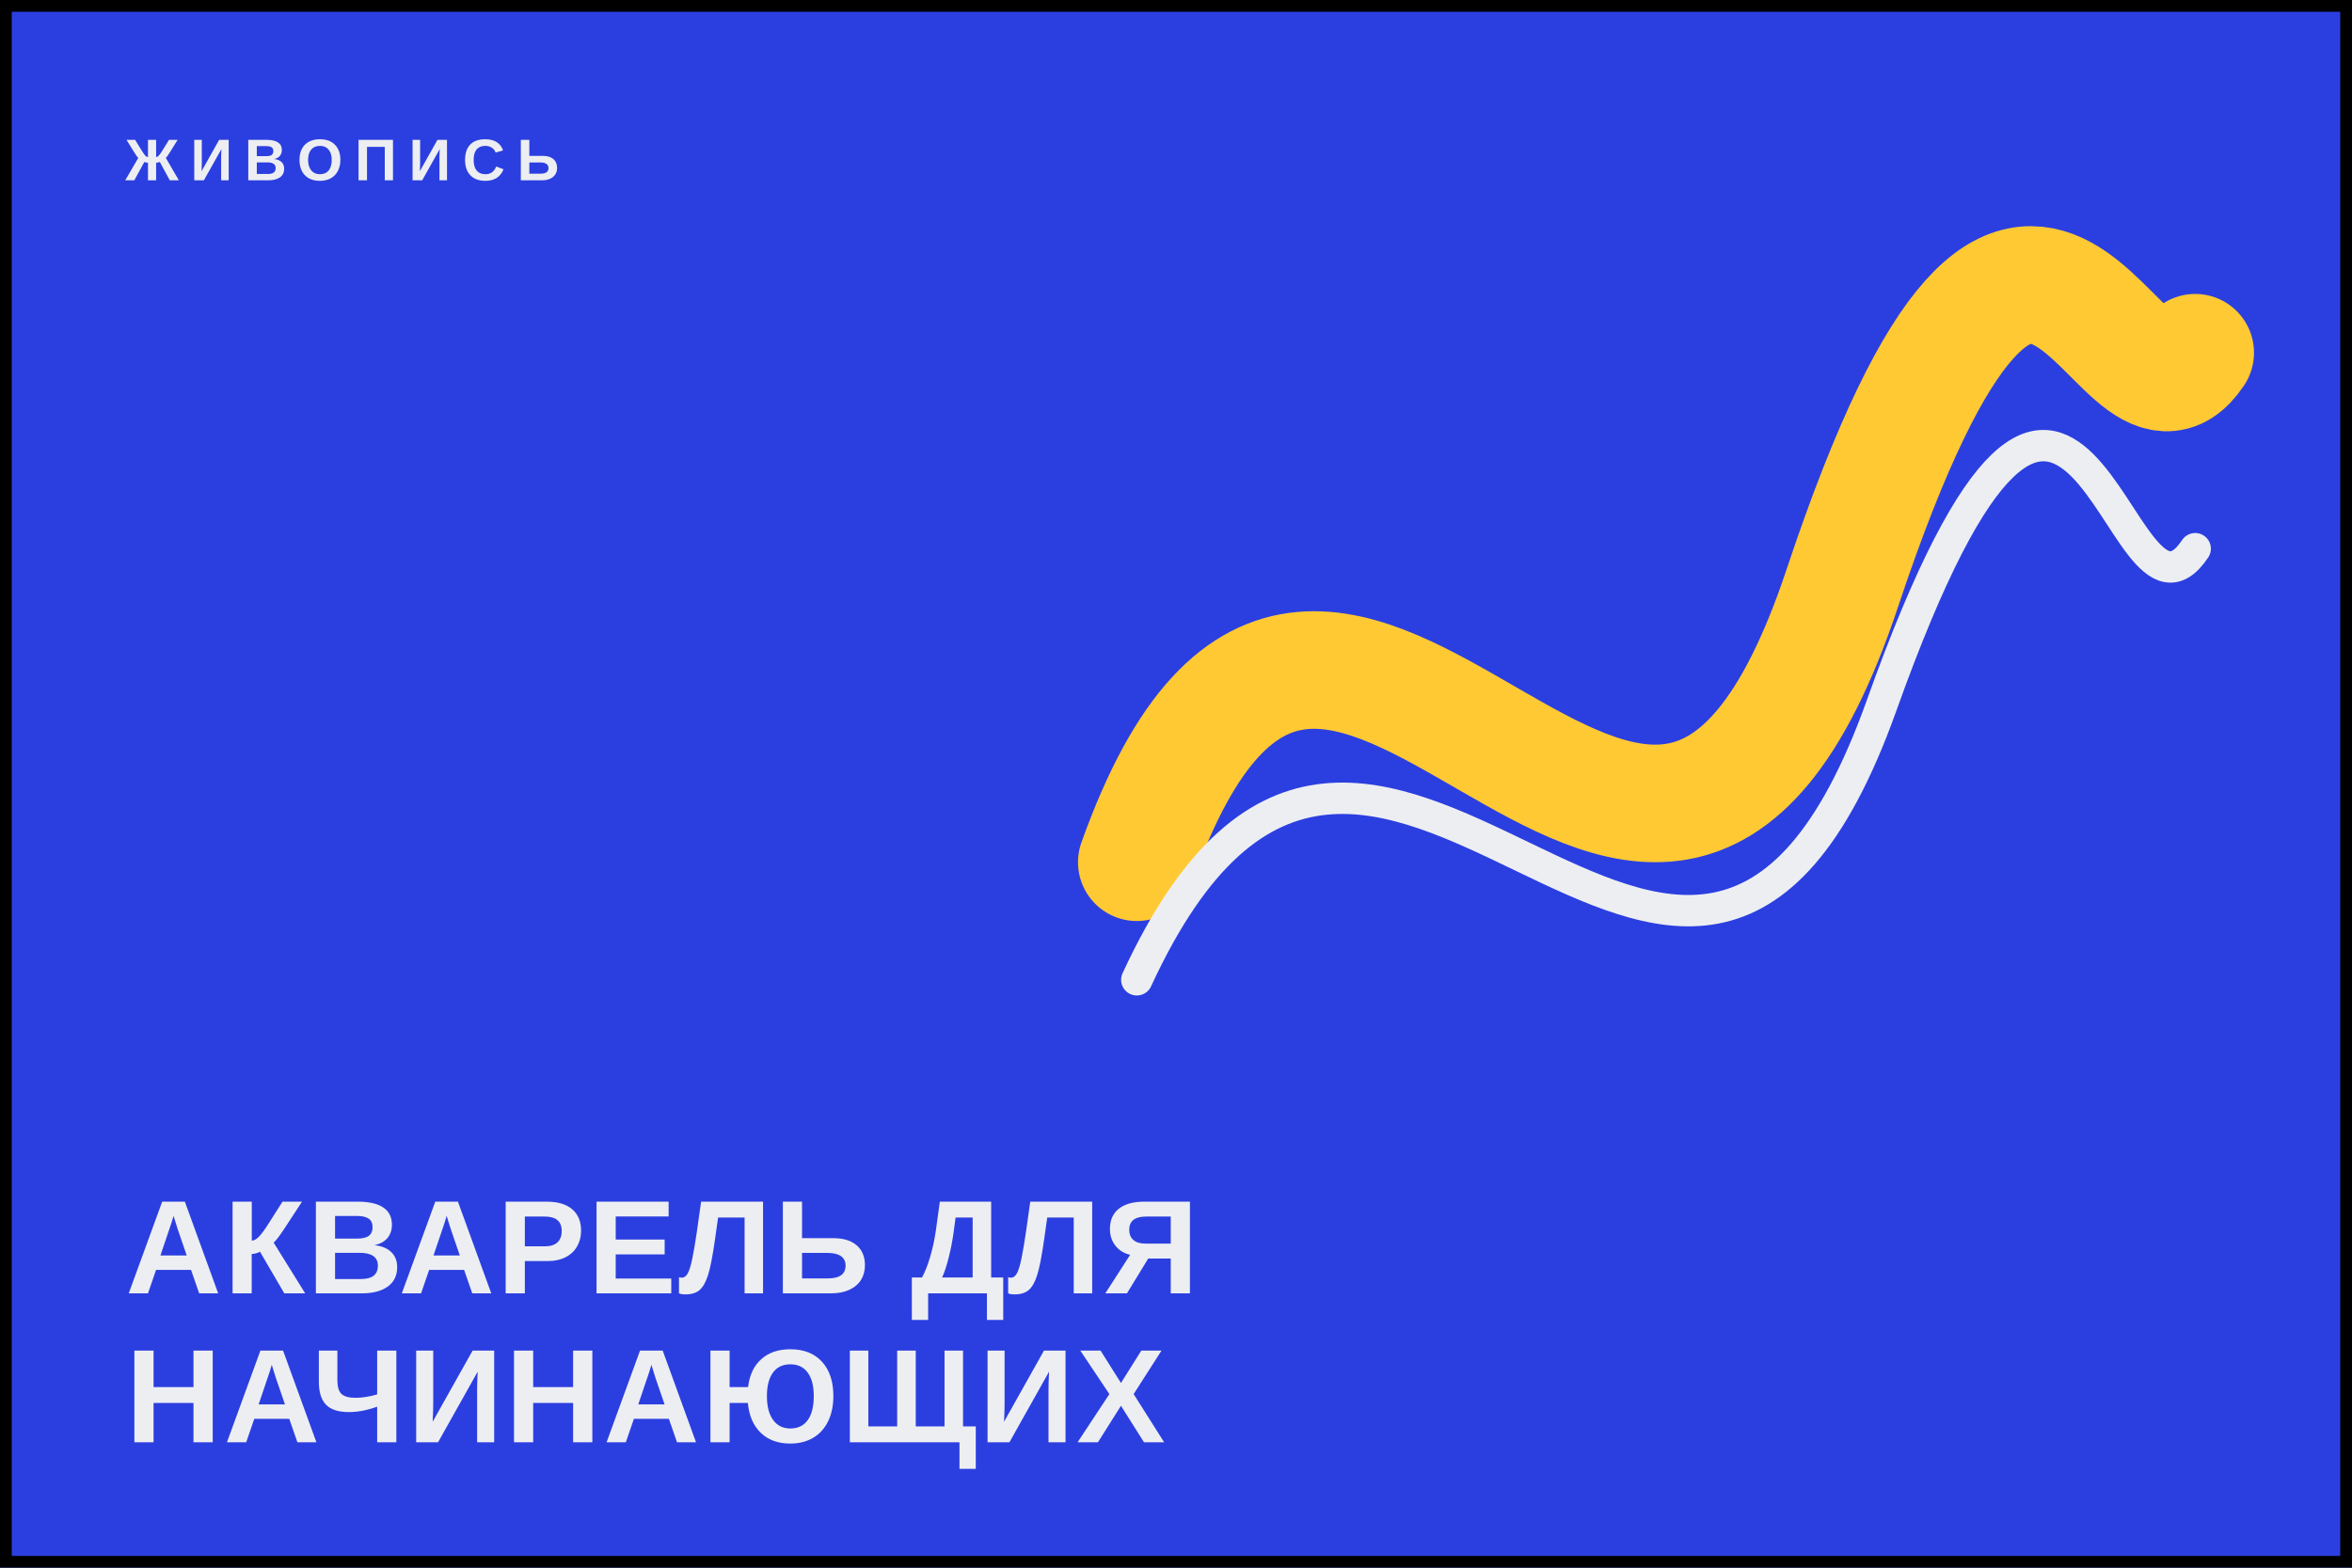
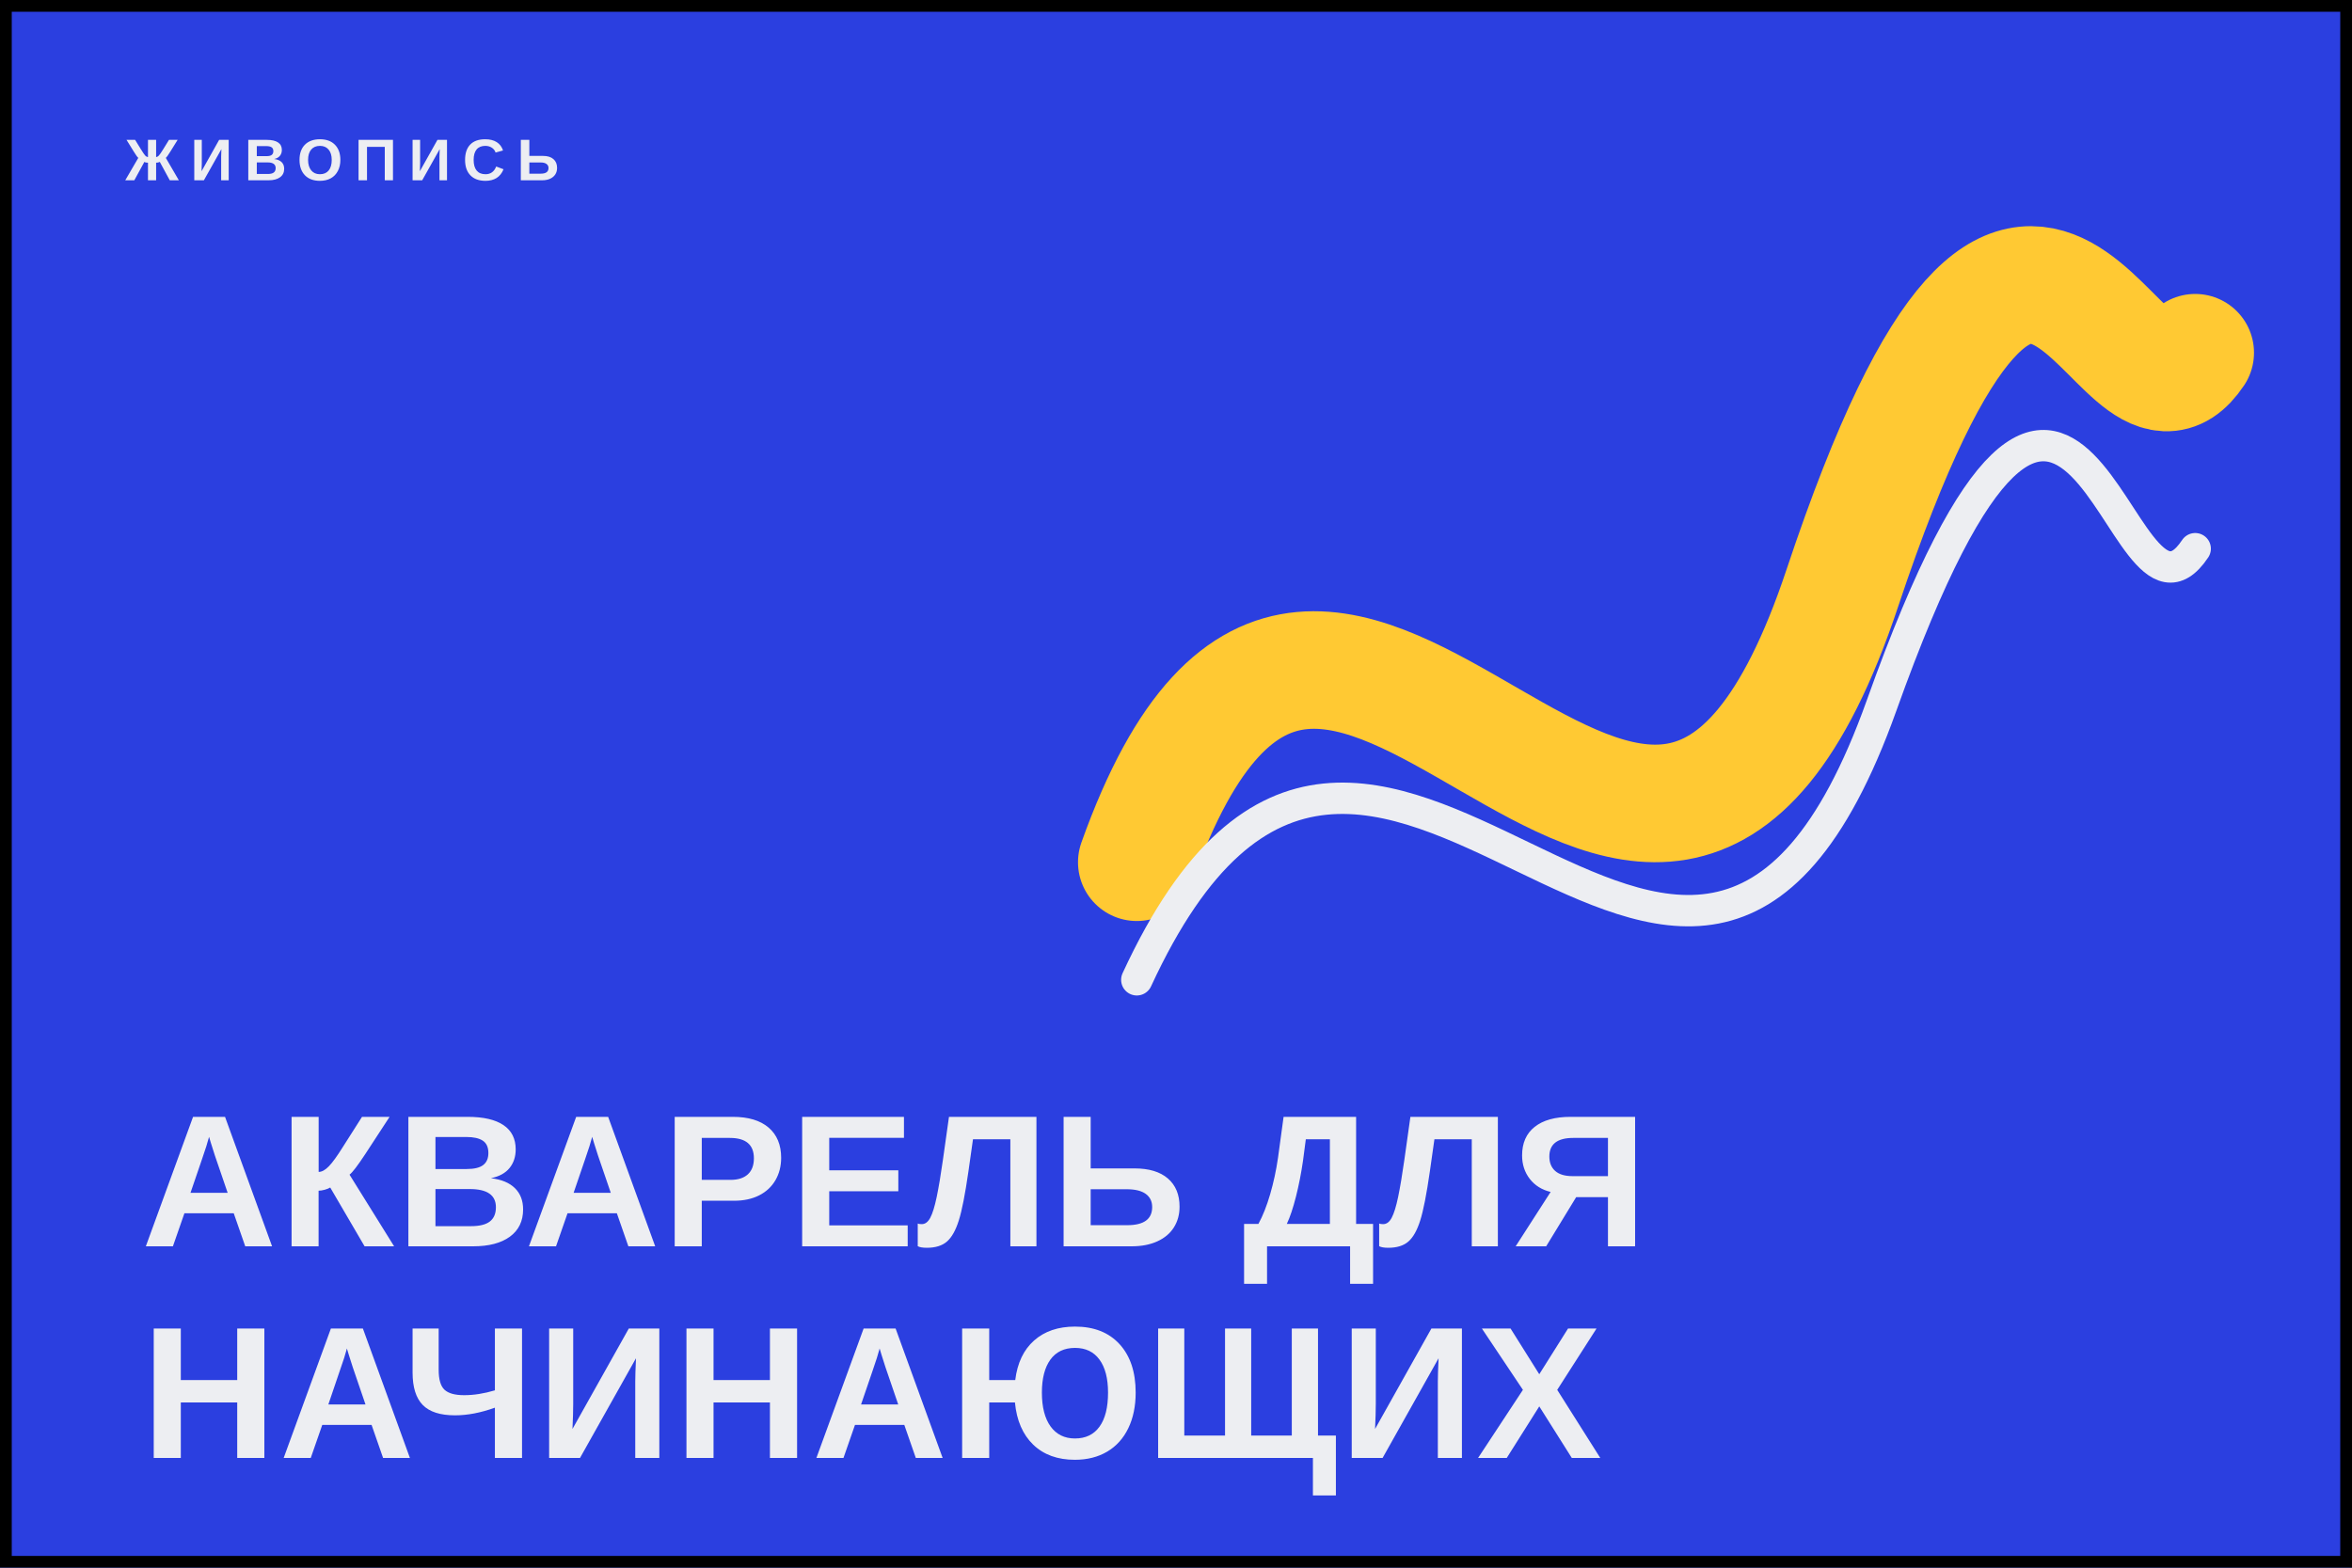
<svg xmlns="http://www.w3.org/2000/svg" viewBox="0 0 600 400" role="img" aria-label="Постер: Акварель для начинающих">
  <rect width="600" height="400" fill="#2B3FE0" />
  <g>
    <path d="M290 220 C340 80 420 300 470 150 S540 120 560 90" fill="none" stroke="#FFC933" stroke-width="30" stroke-linecap="round" />
    <path d="M290 250 C350 120 430 320 480 180 S540 170 560 140" fill="none" stroke="#EDEEF2" stroke-width="8" stroke-linecap="round" />
  </g>
  <rect x="1.5" y="1.5" width="597" height="397" fill="none" stroke="#000" stroke-width="3" />
  <text x="32" y="46" font-family="Impact,'Arial Narrow',Arial,sans-serif" font-size="15" font-weight="700" letter-spacing="3" fill="#EDEEF2">ЖИВОПИСЬ</text>
-   <text font-family="Impact,'Arial Narrow Bold','Arial Narrow',Arial,sans-serif" font-size="34" font-weight="800" letter-spacing=".5" fill="#EDEEF2">
-     <tspan x="32" y="330">АКВАРЕЛЬ ДЛЯ</tspan>
-     <tspan x="32" y="368">НАЧИНАЮЩИХ</tspan>
+   <text font-family="Impact,'Arial Narrow Bold','Arial Narrow',Arial,sans-serif" font-size="48" font-weight="800" letter-spacing=".5" fill="#EDEEF2">
+     <tspan x="36" y="318">АКВАРЕЛЬ ДЛЯ</tspan>
+     <tspan x="36" y="372">НАЧИНАЮЩИХ</tspan>
  </text>
</svg>
